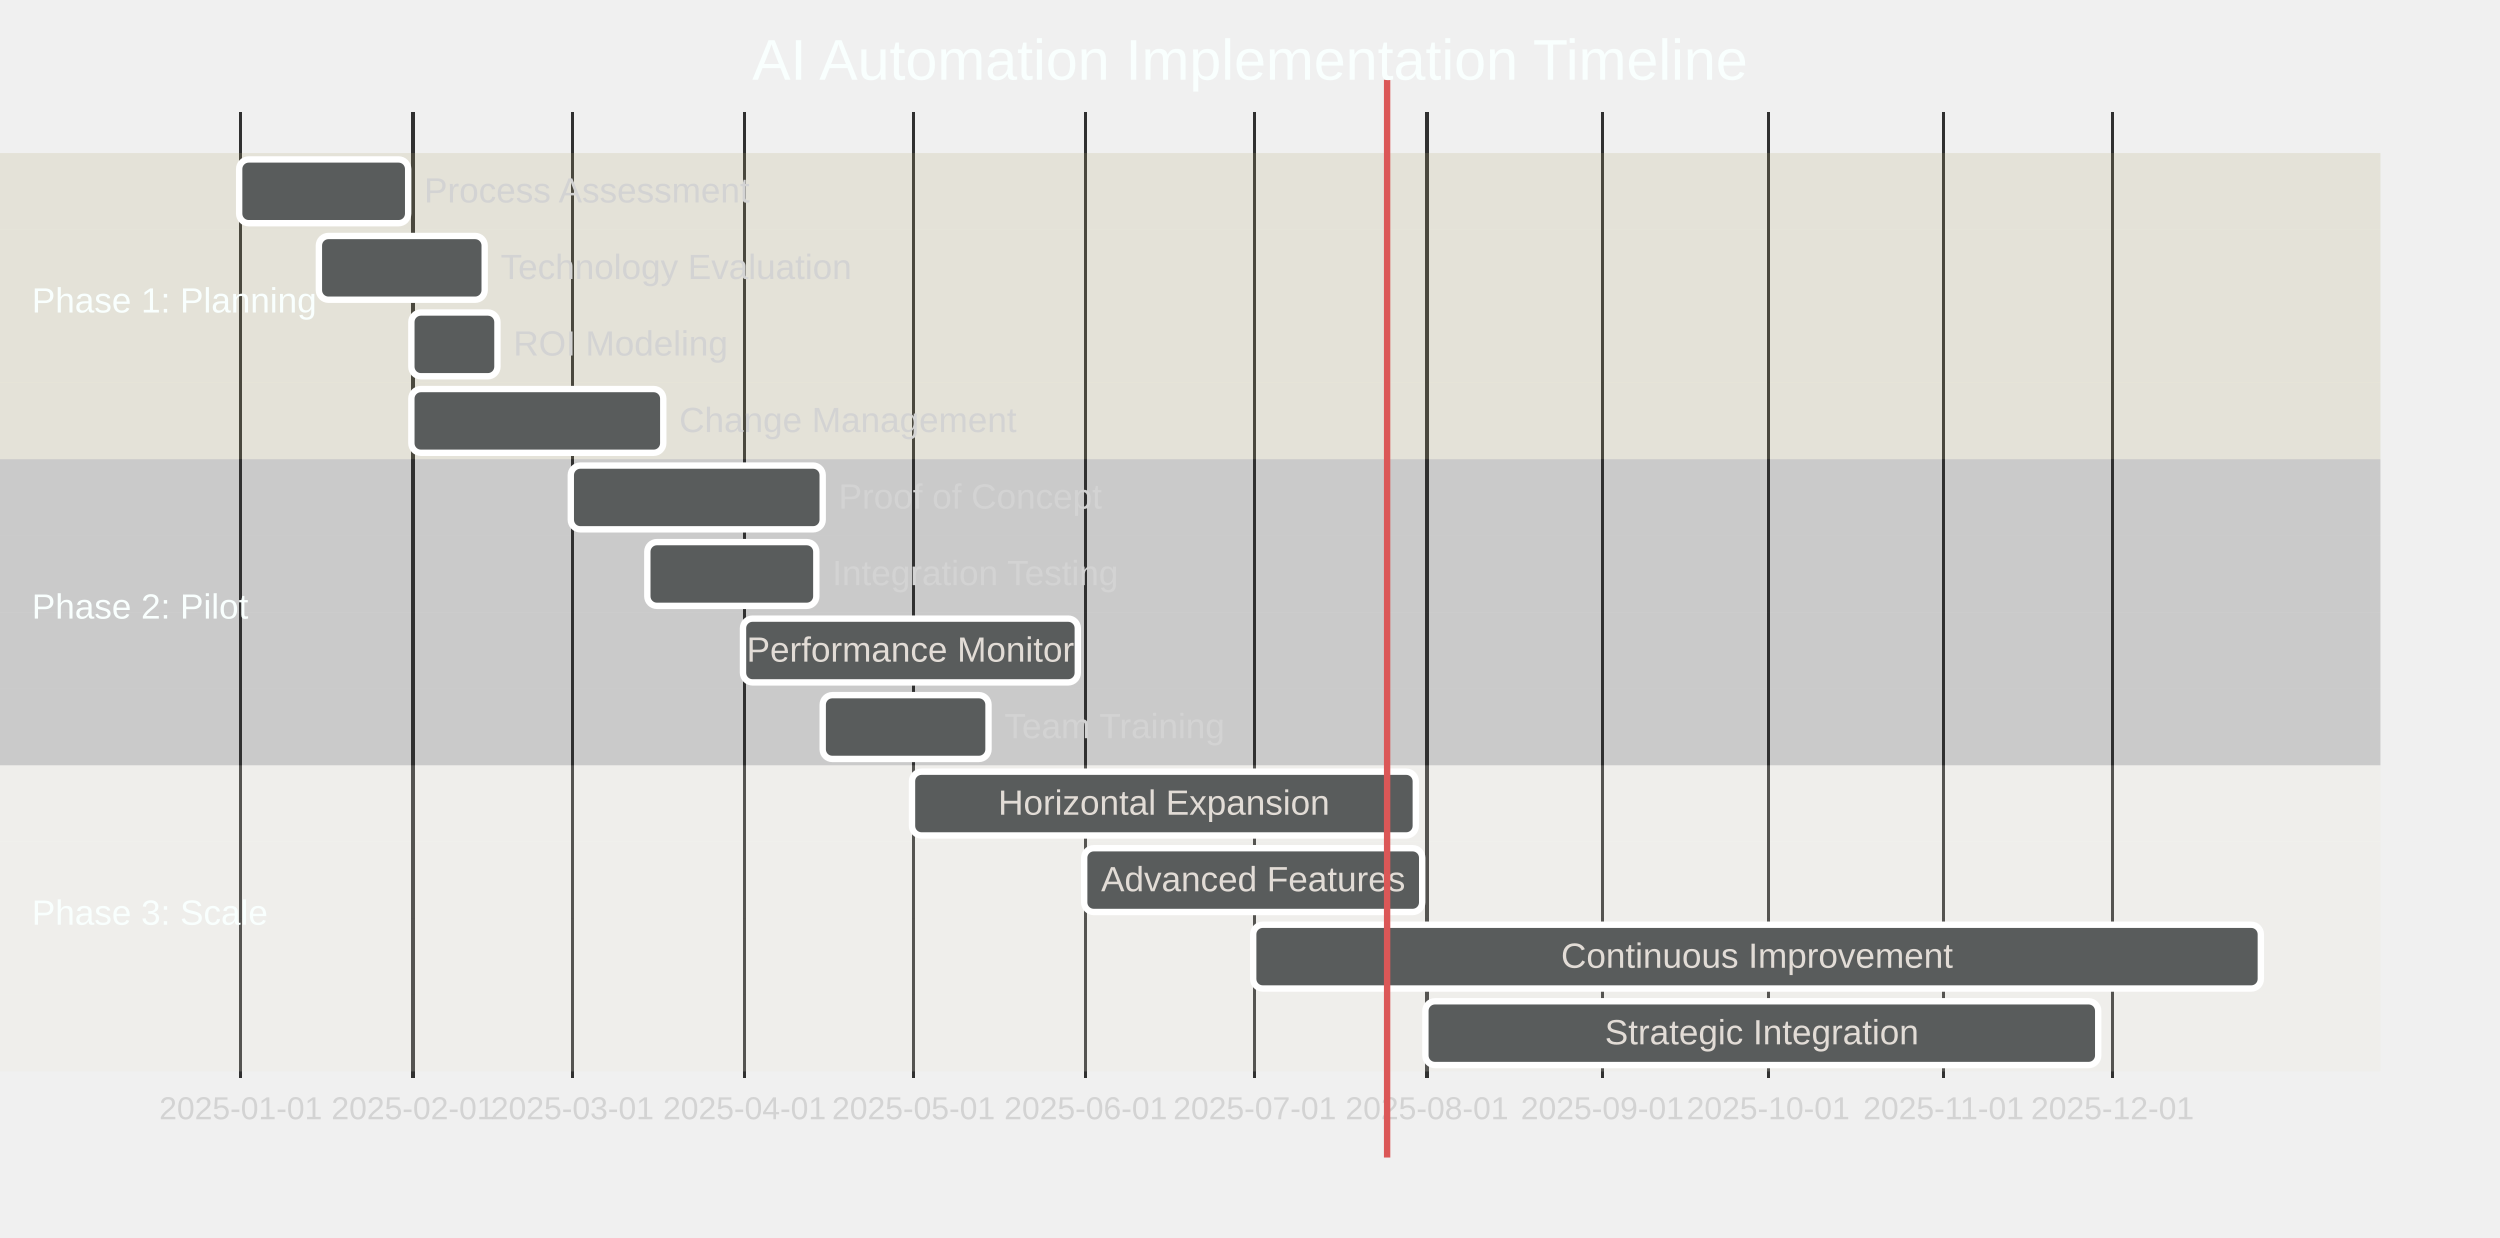
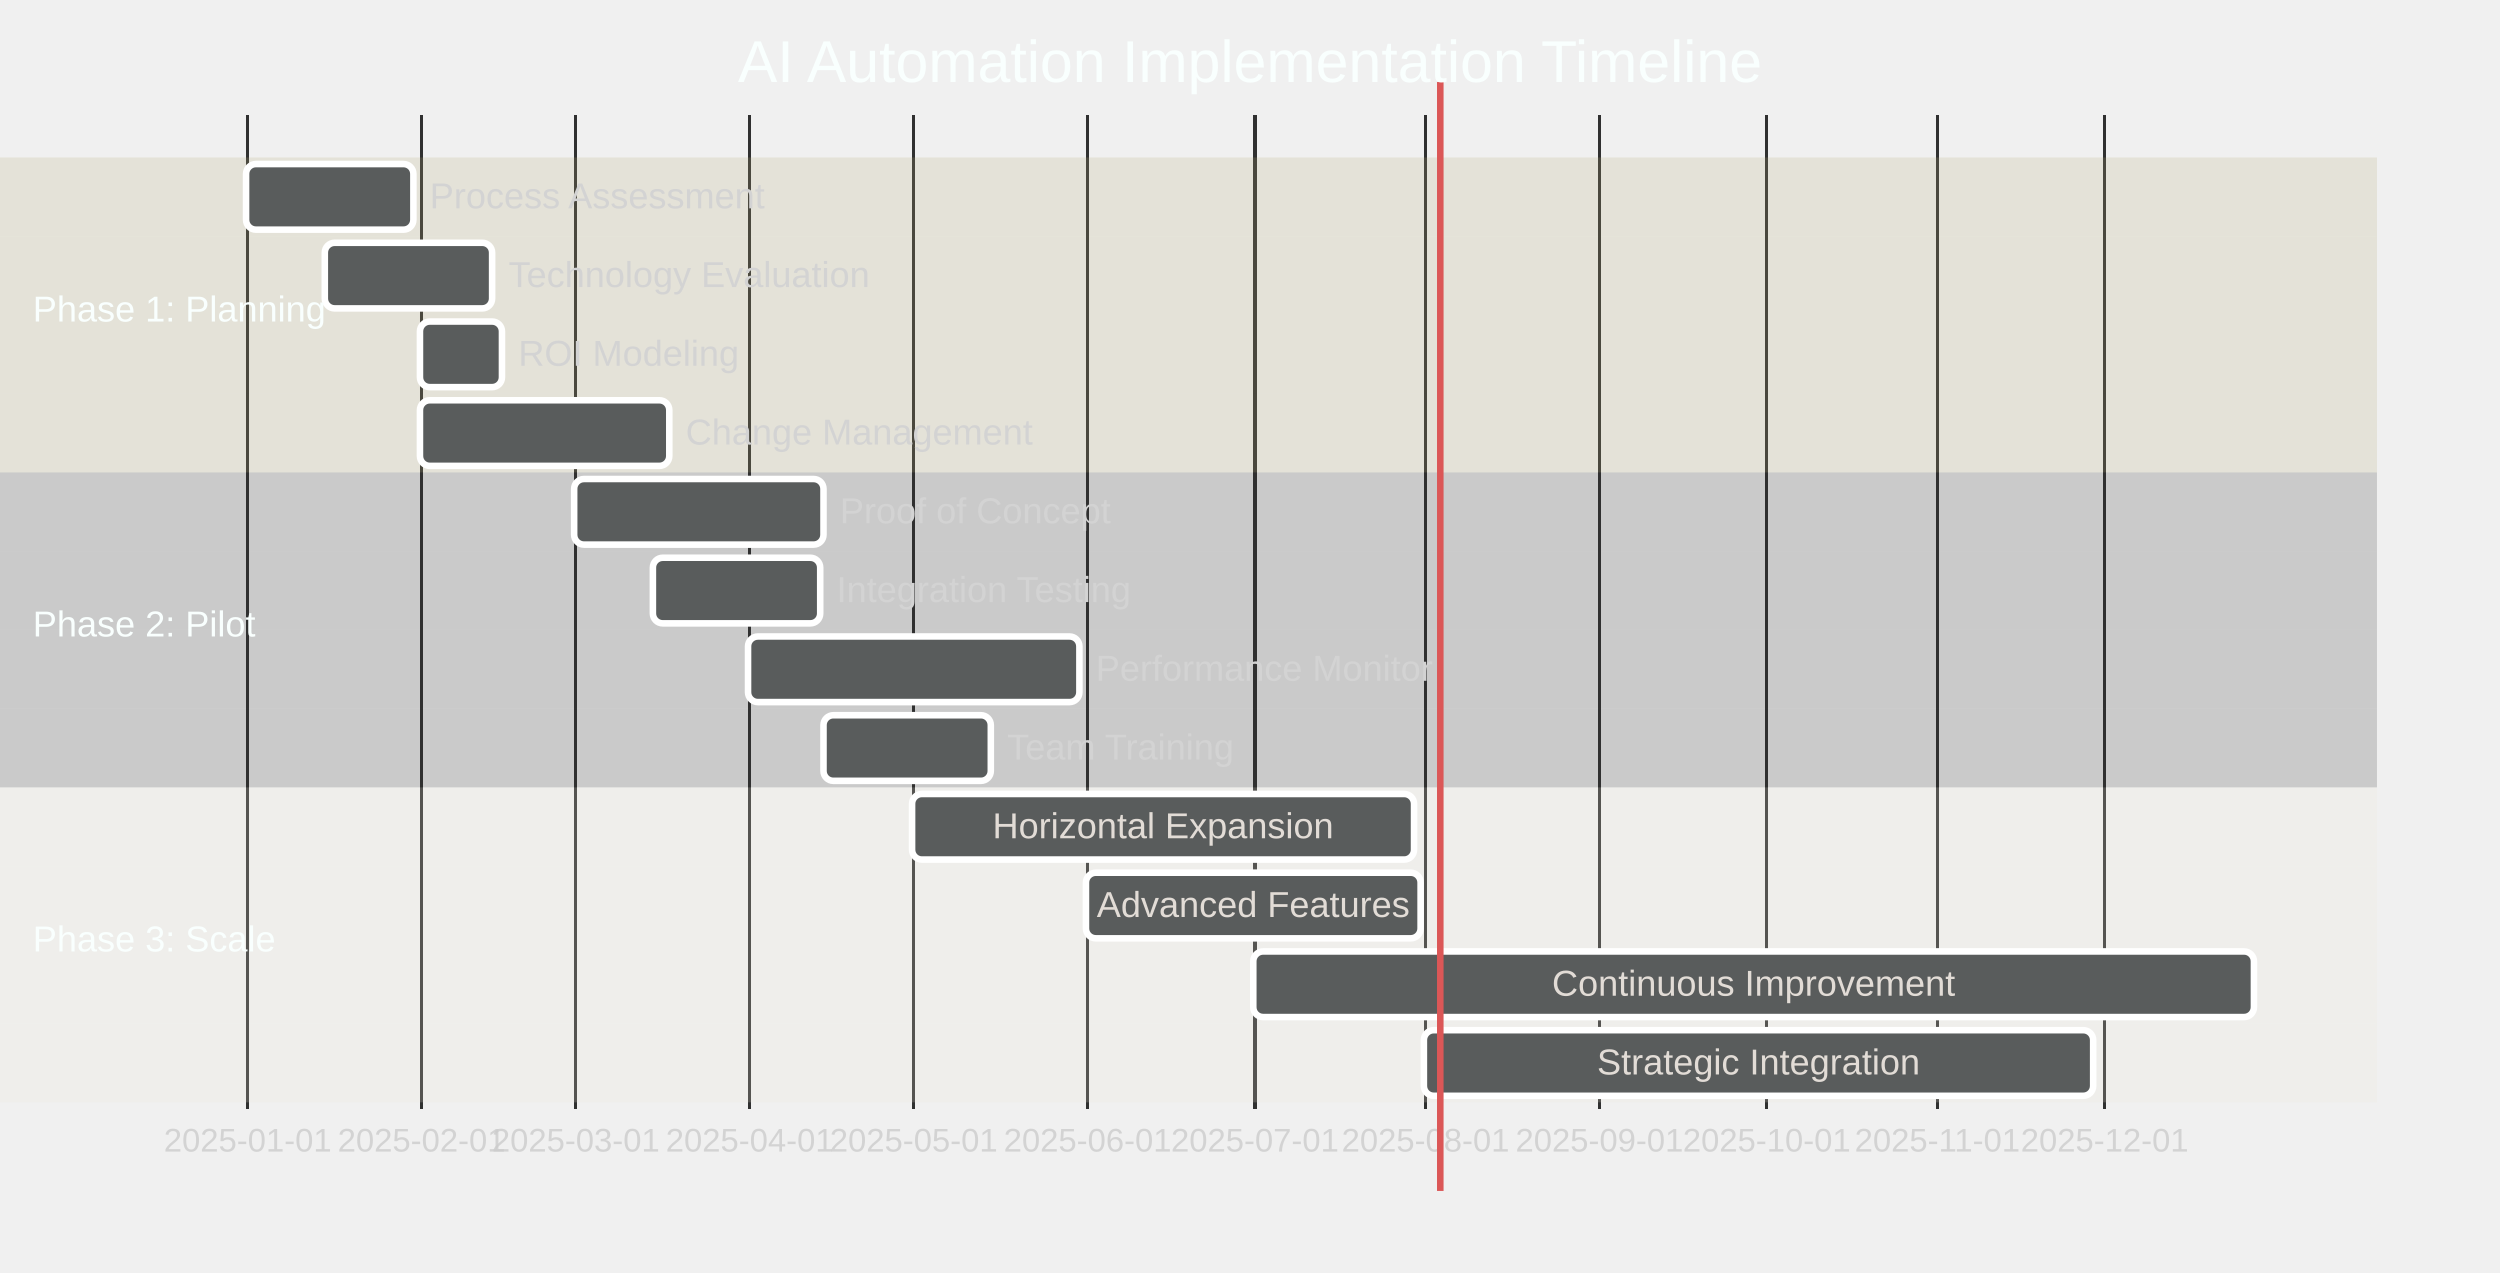
- <svg xmlns="http://www.w3.org/2000/svg" aria-roledescription="gantt" role="graphics-document document" style="max-width: 784px; background-color: transparent;" viewBox="0 0 784 388" width="100%" id="my-svg">
+ <svg xmlns="http://www.w3.org/2000/svg" aria-roledescription="gantt" role="graphics-document document" style="max-width: 762px; background-color: transparent;" viewBox="0 0 762 388" width="100%" id="my-svg">
  <style>#my-svg{font-family:"trebuchet ms",verdana,arial,sans-serif;font-size:16px;fill:#ccc;}#my-svg .error-icon{fill:#a44141;}#my-svg .error-text{fill:#ddd;stroke:#ddd;}#my-svg .edge-thickness-normal{stroke-width:2px;}#my-svg .edge-thickness-thick{stroke-width:3.5px;}#my-svg .edge-pattern-solid{stroke-dasharray:0;}#my-svg .edge-pattern-dashed{stroke-dasharray:3;}#my-svg .edge-pattern-dotted{stroke-dasharray:2;}#my-svg .marker{fill:lightgrey;stroke:lightgrey;}#my-svg .marker.cross{stroke:lightgrey;}#my-svg svg{font-family:"trebuchet ms",verdana,arial,sans-serif;font-size:16px;}#my-svg .mermaid-main-font{font-family:var(--mermaid-font-family, "trebuchet ms", verdana, arial, sans-serif);}#my-svg .exclude-range{fill:hsl(52.941, 28.814%, 48.431%);}#my-svg .section{stroke:none;opacity:0.2;}#my-svg .section0{fill:hsl(52.941, 28.814%, 58.431%);}#my-svg .section2{fill:#EAE8D9;}#my-svg .section1,#my-svg .section3{fill:#333;opacity:0.2;}#my-svg .sectionTitle0{fill:#F9FFFE;}#my-svg .sectionTitle1{fill:#F9FFFE;}#my-svg .sectionTitle2{fill:#F9FFFE;}#my-svg .sectionTitle3{fill:#F9FFFE;}#my-svg .sectionTitle{text-anchor:start;font-family:var(--mermaid-font-family, "trebuchet ms", verdana, arial, sans-serif);}#my-svg .grid .tick{stroke:lightgrey;opacity:0.8;shape-rendering:crispEdges;}#my-svg .grid .tick text{font-family:"trebuchet ms",verdana,arial,sans-serif;fill:#ccc;}#my-svg .grid path{stroke-width:0;}#my-svg .today{fill:none;stroke:#DB5757;stroke-width:2px;}#my-svg .task{stroke-width:2;}#my-svg .taskText{text-anchor:middle;font-family:var(--mermaid-font-family, "trebuchet ms", verdana, arial, sans-serif);}#my-svg .taskTextOutsideRight{fill:hsl(28.571, 17.355%, 86.275%);text-anchor:start;font-family:var(--mermaid-font-family, "trebuchet ms", verdana, arial, sans-serif);}#my-svg .taskTextOutsideLeft{fill:hsl(28.571, 17.355%, 86.275%);text-anchor:end;}#my-svg .task.clickable{cursor:pointer;}#my-svg .taskText.clickable{cursor:pointer;fill:#003163!important;font-weight:bold;}#my-svg .taskTextOutsideLeft.clickable{cursor:pointer;fill:#003163!important;font-weight:bold;}#my-svg .taskTextOutsideRight.clickable{cursor:pointer;fill:#003163!important;font-weight:bold;}#my-svg .taskText0,#my-svg .taskText1,#my-svg .taskText2,#my-svg .taskText3{fill:hsl(28.571, 17.355%, 86.275%);}#my-svg .task0,#my-svg .task1,#my-svg .task2,#my-svg .task3{fill:hsl(180, 1.587%, 35.353%);stroke:#ffffff;}#my-svg .taskTextOutside0,#my-svg .taskTextOutside2{fill:lightgrey;}#my-svg .taskTextOutside1,#my-svg .taskTextOutside3{fill:lightgrey;}#my-svg .active0,#my-svg .active1,#my-svg .active2,#my-svg .active3{fill:#81B1DB;stroke:#ffffff;}#my-svg .activeText0,#my-svg .activeText1,#my-svg .activeText2,#my-svg .activeText3{fill:hsl(28.571, 17.355%, 86.275%)!important;}#my-svg .done0,#my-svg .done1,#my-svg .done2,#my-svg .done3{stroke:grey;fill:lightgrey;stroke-width:2;}#my-svg .doneText0,#my-svg .doneText1,#my-svg .doneText2,#my-svg .doneText3{fill:hsl(28.571, 17.355%, 86.275%)!important;}#my-svg .crit0,#my-svg .crit1,#my-svg .crit2,#my-svg .crit3{stroke:#E83737;fill:#E83737;stroke-width:2;}#my-svg .activeCrit0,#my-svg .activeCrit1,#my-svg .activeCrit2,#my-svg .activeCrit3{stroke:#E83737;fill:#81B1DB;stroke-width:2;}#my-svg .doneCrit0,#my-svg .doneCrit1,#my-svg .doneCrit2,#my-svg .doneCrit3{stroke:#E83737;fill:lightgrey;stroke-width:2;cursor:pointer;shape-rendering:crispEdges;}#my-svg .milestone{transform:rotate(45deg) scale(0.8,0.8);}#my-svg .milestoneText{font-style:italic;}#my-svg .doneCritText0,#my-svg .doneCritText1,#my-svg .doneCritText2,#my-svg .doneCritText3{fill:hsl(28.571, 17.355%, 86.275%)!important;}#my-svg .activeCritText0,#my-svg .activeCritText1,#my-svg .activeCritText2,#my-svg .activeCritText3{fill:hsl(28.571, 17.355%, 86.275%)!important;}#my-svg .titleText{text-anchor:middle;font-size:18px;fill:#F9FFFE;font-family:var(--mermaid-font-family, "trebuchet ms", verdana, arial, sans-serif);}#my-svg :root{--mermaid-font-family:"trebuchet ms",verdana,arial,sans-serif;}</style>
  <g />
  <g text-anchor="middle" font-family="sans-serif" font-size="10" fill="none" transform="translate(75, 338)" class="grid">
-     <path d="M0.5,-303V0.5H634.5V-303" stroke="currentColor" class="domain" />
+     <path d="M0.5,-303V0.5H612.5V-303" stroke="currentColor" class="domain" />
    <g transform="translate(0.5,0)" opacity="1" class="tick">
      <line y2="-303" stroke="currentColor" />
      <text style="text-anchor: middle;" font-size="10" stroke="none" dy="1em" y="3" fill="#000">2025-01-01</text>
    </g>
-     <g transform="translate(54.5,0)" opacity="1" class="tick">
+     <g transform="translate(53.5,0)" opacity="1" class="tick">
      <line y2="-303" stroke="currentColor" />
      <text style="text-anchor: middle;" font-size="10" stroke="none" dy="1em" y="3" fill="#000">2025-02-01</text>
    </g>
-     <g transform="translate(104.5,0)" opacity="1" class="tick">
+     <g transform="translate(100.5,0)" opacity="1" class="tick">
      <line y2="-303" stroke="currentColor" />
      <text style="text-anchor: middle;" font-size="10" stroke="none" dy="1em" y="3" fill="#000">2025-03-01</text>
    </g>
-     <g transform="translate(158.5,0)" opacity="1" class="tick">
+     <g transform="translate(153.5,0)" opacity="1" class="tick">
      <line y2="-303" stroke="currentColor" />
      <text style="text-anchor: middle;" font-size="10" stroke="none" dy="1em" y="3" fill="#000">2025-04-01</text>
    </g>
-     <g transform="translate(211.5,0)" opacity="1" class="tick">
+     <g transform="translate(203.5,0)" opacity="1" class="tick">
      <line y2="-303" stroke="currentColor" />
      <text style="text-anchor: middle;" font-size="10" stroke="none" dy="1em" y="3" fill="#000">2025-05-01</text>
    </g>
-     <g transform="translate(265.5,0)" opacity="1" class="tick">
+     <g transform="translate(256.5,0)" opacity="1" class="tick">
      <line y2="-303" stroke="currentColor" />
      <text style="text-anchor: middle;" font-size="10" stroke="none" dy="1em" y="3" fill="#000">2025-06-01</text>
    </g>
-     <g transform="translate(318.5,0)" opacity="1" class="tick">
+     <g transform="translate(307.5,0)" opacity="1" class="tick">
      <line y2="-303" stroke="currentColor" />
      <text style="text-anchor: middle;" font-size="10" stroke="none" dy="1em" y="3" fill="#000">2025-07-01</text>
    </g>
-     <g transform="translate(372.5,0)" opacity="1" class="tick">
+     <g transform="translate(359.5,0)" opacity="1" class="tick">
      <line y2="-303" stroke="currentColor" />
      <text style="text-anchor: middle;" font-size="10" stroke="none" dy="1em" y="3" fill="#000">2025-08-01</text>
    </g>
-     <g transform="translate(427.5,0)" opacity="1" class="tick">
+     <g transform="translate(412.5,0)" opacity="1" class="tick">
      <line y2="-303" stroke="currentColor" />
      <text style="text-anchor: middle;" font-size="10" stroke="none" dy="1em" y="3" fill="#000">2025-09-01</text>
    </g>
-     <g transform="translate(479.5,0)" opacity="1" class="tick">
+     <g transform="translate(463.5,0)" opacity="1" class="tick">
      <line y2="-303" stroke="currentColor" />
      <text style="text-anchor: middle;" font-size="10" stroke="none" dy="1em" y="3" fill="#000">2025-10-01</text>
    </g>
-     <g transform="translate(534.5,0)" opacity="1" class="tick">
+     <g transform="translate(515.5,0)" opacity="1" class="tick">
      <line y2="-303" stroke="currentColor" />
      <text style="text-anchor: middle;" font-size="10" stroke="none" dy="1em" y="3" fill="#000">2025-11-01</text>
    </g>
-     <g transform="translate(587.5,0)" opacity="1" class="tick">
+     <g transform="translate(566.5,0)" opacity="1" class="tick">
      <line y2="-303" stroke="currentColor" />
      <text style="text-anchor: middle;" font-size="10" stroke="none" dy="1em" y="3" fill="#000">2025-12-01</text>
    </g>
  </g>
  <g>
-     <rect class="section section0" height="24" width="746.5" y="48" x="0" />
-     <rect class="section section0" height="24" width="746.5" y="72" x="0" />
-     <rect class="section section0" height="24" width="746.5" y="96" x="0" />
-     <rect class="section section0" height="24" width="746.5" y="120" x="0" />
-     <rect class="section section1" height="24" width="746.5" y="144" x="0" />
-     <rect class="section section1" height="24" width="746.5" y="168" x="0" />
-     <rect class="section section1" height="24" width="746.5" y="192" x="0" />
-     <rect class="section section1" height="24" width="746.5" y="216" x="0" />
-     <rect class="section section2" height="24" width="746.5" y="240" x="0" />
-     <rect class="section section2" height="24" width="746.5" y="264" x="0" />
-     <rect class="section section2" height="24" width="746.5" y="288" x="0" />
-     <rect class="section section2" height="24" width="746.5" y="312" x="0" />
+     <rect class="section section0" height="24" width="724.5" y="48" x="0" />
+     <rect class="section section0" height="24" width="724.5" y="72" x="0" />
+     <rect class="section section0" height="24" width="724.5" y="96" x="0" />
+     <rect class="section section0" height="24" width="724.5" y="120" x="0" />
+     <rect class="section section1" height="24" width="724.5" y="144" x="0" />
+     <rect class="section section1" height="24" width="724.5" y="168" x="0" />
+     <rect class="section section1" height="24" width="724.5" y="192" x="0" />
+     <rect class="section section1" height="24" width="724.5" y="216" x="0" />
+     <rect class="section section2" height="24" width="724.5" y="240" x="0" />
+     <rect class="section section2" height="24" width="724.5" y="264" x="0" />
+     <rect class="section section2" height="24" width="724.5" y="288" x="0" />
+     <rect class="section section2" height="24" width="724.5" y="312" x="0" />
  </g>
  <g>
-     <rect class="task task0" transform-origin="101.5px 60px" height="20" width="53" y="50" x="75" ry="3" rx="3" id="task1" />
-     <rect class="task task0" transform-origin="126px 84px" height="20" width="52" y="74" x="100" ry="3" rx="3" id="task2" />
-     <rect class="task task0" transform-origin="142.5px 108px" height="20" width="27" y="98" x="129" ry="3" rx="3" id="task3" />
-     <rect class="task task0" transform-origin="168.5px 132px" height="20" width="79" y="122" x="129" ry="3" rx="3" id="task4" />
-     <rect class="task task1" transform-origin="218.5px 156px" height="20" width="79" y="146" x="179" ry="3" rx="3" id="task5" />
-     <rect class="task task1" transform-origin="229.5px 180px" height="20" width="53" y="170" x="203" ry="3" rx="3" id="task6" />
-     <rect class="task task1" transform-origin="285.5px 204px" height="20" width="105" y="194" x="233" ry="3" rx="3" id="task7" />
-     <rect class="task task1" transform-origin="284px 228px" height="20" width="52" y="218" x="258" ry="3" rx="3" id="task8" />
-     <rect class="task task2" transform-origin="365px 252px" height="20" width="158" y="242" x="286" ry="3" rx="3" id="task9" />
-     <rect class="task task2" transform-origin="393px 276px" height="20" width="106" y="266" x="340" ry="3" rx="3" id="task10" />
-     <rect class="task task2" transform-origin="551px 300px" height="20" width="316" y="290" x="393" ry="3" rx="3" id="task11" />
-     <rect class="task task2" transform-origin="552.5px 324px" height="20" width="211" y="314" x="447" ry="3" rx="3" id="task12" />
-     <text class="taskTextOutsideRight taskTextOutside0  width-94.65625" y="63.5" x="133" font-size="11" id="task1-text">Process Assessment     </text>
-     <text class="taskTextOutsideRight taskTextOutside0  width-109.296875" y="87.5" x="157" font-size="11" id="task2-text">Technology Evaluation  </text>
-     <text class="taskTextOutsideRight taskTextOutside0  width-63.9375" y="111.5" x="161" font-size="11" id="task3-text">ROI Modeling          </text>
-     <text class="taskTextOutsideRight taskTextOutside0  width-101.6171875" y="135.5" x="213" font-size="11" id="task4-text">Change Management     </text>
-     <text class="taskTextOutsideRight taskTextOutside1  width-82.796875" y="159.5" x="263" font-size="11" id="task5-text">Proof of Concept      </text>
-     <text class="taskTextOutsideRight taskTextOutside1  width-92.0390625" y="183.5" x="261" font-size="11" id="task6-text">Integration Testing   </text>
-     <text class="taskText taskText1  width-103.2109375" y="207.5" x="285.5" font-size="11" id="task7-text">Performance Monitor   </text>
-     <text class="taskTextOutsideRight taskTextOutside1  width-68.09375" y="231.5" x="315" font-size="11" id="task8-text">Team Training         </text>
-     <text class="taskText taskText2  width-103.171875" y="255.5" x="365" font-size="11" id="task9-text">Horizontal Expansion  </text>
-     <text class="taskText taskText2  width-93.3359375" y="279.5" x="393" font-size="11" id="task10-text">Advanced Features     </text>
-     <text class="taskText taskText2  width-123.0859375" y="303.5" x="551" font-size="11" id="task11-text">Continuous Improvement</text>
-     <text class="taskText taskText2  width-101.90625" y="327.5" x="552.5" font-size="11" id="task12-text">Strategic Integration </text>
+     <rect class="task task0" transform-origin="100.5px 60px" height="20" width="51" y="50" x="75" ry="3" rx="3" id="task1" />
+     <rect class="task task0" transform-origin="124.5px 84px" height="20" width="51" y="74" x="99" ry="3" rx="3" id="task2" />
+     <rect class="task task0" transform-origin="140.5px 108px" height="20" width="25" y="98" x="128" ry="3" rx="3" id="task3" />
+     <rect class="task task0" transform-origin="166px 132px" height="20" width="76" y="122" x="128" ry="3" rx="3" id="task4" />
+     <rect class="task task1" transform-origin="213px 156px" height="20" width="76" y="146" x="175" ry="3" rx="3" id="task5" />
+     <rect class="task task1" transform-origin="224.5px 180px" height="20" width="51" y="170" x="199" ry="3" rx="3" id="task6" />
+     <rect class="task task1" transform-origin="278.5px 204px" height="20" width="101" y="194" x="228" ry="3" rx="3" id="task7" />
+     <rect class="task task1" transform-origin="276.5px 228px" height="20" width="51" y="218" x="251" ry="3" rx="3" id="task8" />
+     <rect class="task task2" transform-origin="354.5px 252px" height="20" width="153" y="242" x="278" ry="3" rx="3" id="task9" />
+     <rect class="task task2" transform-origin="382px 276px" height="20" width="102" y="266" x="331" ry="3" rx="3" id="task10" />
+     <rect class="task task2" transform-origin="534.5px 300px" height="20" width="305" y="290" x="382" ry="3" rx="3" id="task11" />
+     <rect class="task task2" transform-origin="536px 324px" height="20" width="204" y="314" x="434" ry="3" rx="3" id="task12" />
+     <text class="taskTextOutsideRight taskTextOutside0  width-94.65625" y="63.5" x="131" font-size="11" id="task1-text">Process Assessment     </text>
+     <text class="taskTextOutsideRight taskTextOutside0  width-109.296875" y="87.5" x="155" font-size="11" id="task2-text">Technology Evaluation  </text>
+     <text class="taskTextOutsideRight taskTextOutside0  width-63.9375" y="111.5" x="158" font-size="11" id="task3-text">ROI Modeling          </text>
+     <text class="taskTextOutsideRight taskTextOutside0  width-101.6171875" y="135.5" x="209" font-size="11" id="task4-text">Change Management     </text>
+     <text class="taskTextOutsideRight taskTextOutside1  width-82.796875" y="159.5" x="256" font-size="11" id="task5-text">Proof of Concept      </text>
+     <text class="taskTextOutsideRight taskTextOutside1  width-92.0390625" y="183.5" x="255" font-size="11" id="task6-text">Integration Testing   </text>
+     <text class="taskTextOutsideRight taskTextOutside1  width-103.2109375" y="207.5" x="334" font-size="11" id="task7-text">Performance Monitor   </text>
+     <text class="taskTextOutsideRight taskTextOutside1  width-68.09375" y="231.5" x="307" font-size="11" id="task8-text">Team Training         </text>
+     <text class="taskText taskText2  width-103.171875" y="255.5" x="354.5" font-size="11" id="task9-text">Horizontal Expansion  </text>
+     <text class="taskText taskText2  width-93.3359375" y="279.5" x="382" font-size="11" id="task10-text">Advanced Features     </text>
+     <text class="taskText taskText2  width-123.0859375" y="303.5" x="534.5" font-size="11" id="task11-text">Continuous Improvement</text>
+     <text class="taskText taskText2  width-101.90625" y="327.5" x="536" font-size="11" id="task12-text">Strategic Integration </text>
  </g>
  <g>
    <text class="sectionTitle sectionTitle0" font-size="11" y="98" x="10" dy="0em">
      <tspan x="10" alignment-baseline="central">Phase 1: Planning</tspan>
    </text>
    <text class="sectionTitle sectionTitle1" font-size="11" y="194" x="10" dy="0em">
      <tspan x="10" alignment-baseline="central">Phase 2: Pilot</tspan>
    </text>
    <text class="sectionTitle sectionTitle2" font-size="11" y="290" x="10" dy="0em">
      <tspan x="10" alignment-baseline="central">Phase 3: Scale</tspan>
    </text>
  </g>
  <g class="today">
-     <line class="today" y2="363" y1="25" x2="435" x1="435" />
+     <line class="today" y2="363" y1="25" x2="439" x1="439" />
  </g>
-   <text class="titleText" y="25" x="392">AI Automation Implementation Timeline</text>
+   <text class="titleText" y="25" x="381">AI Automation Implementation Timeline</text>
</svg>
